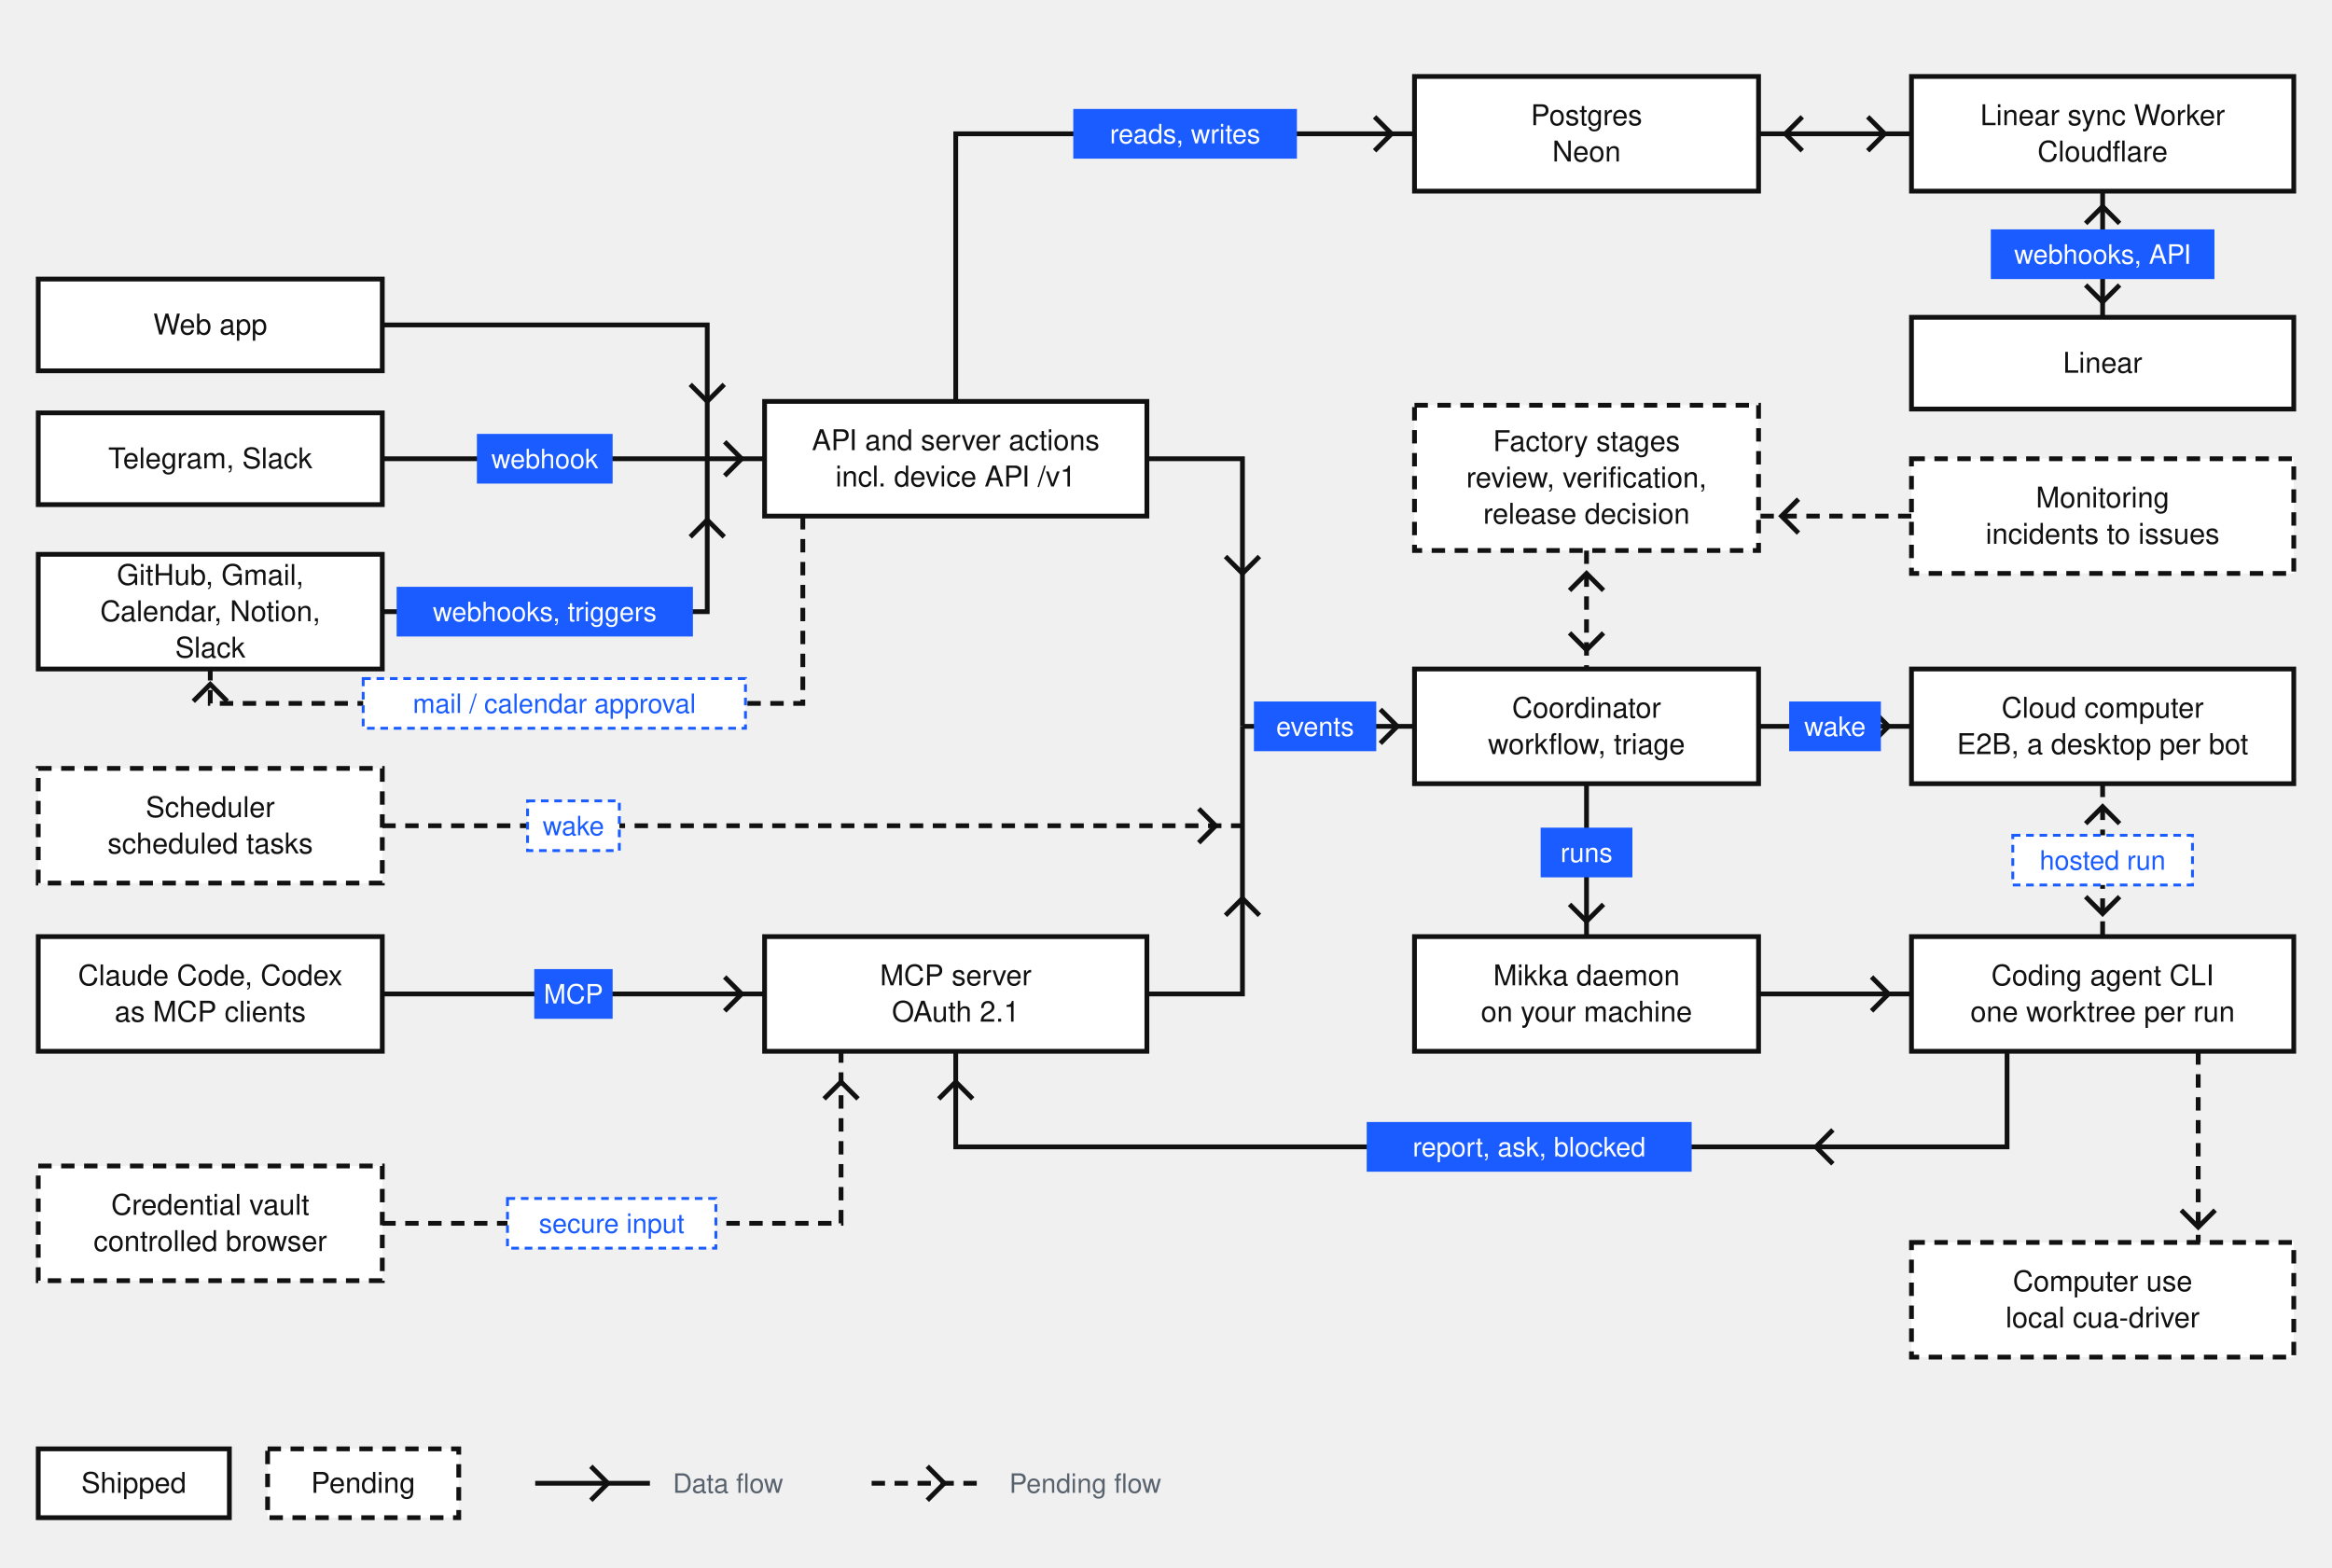
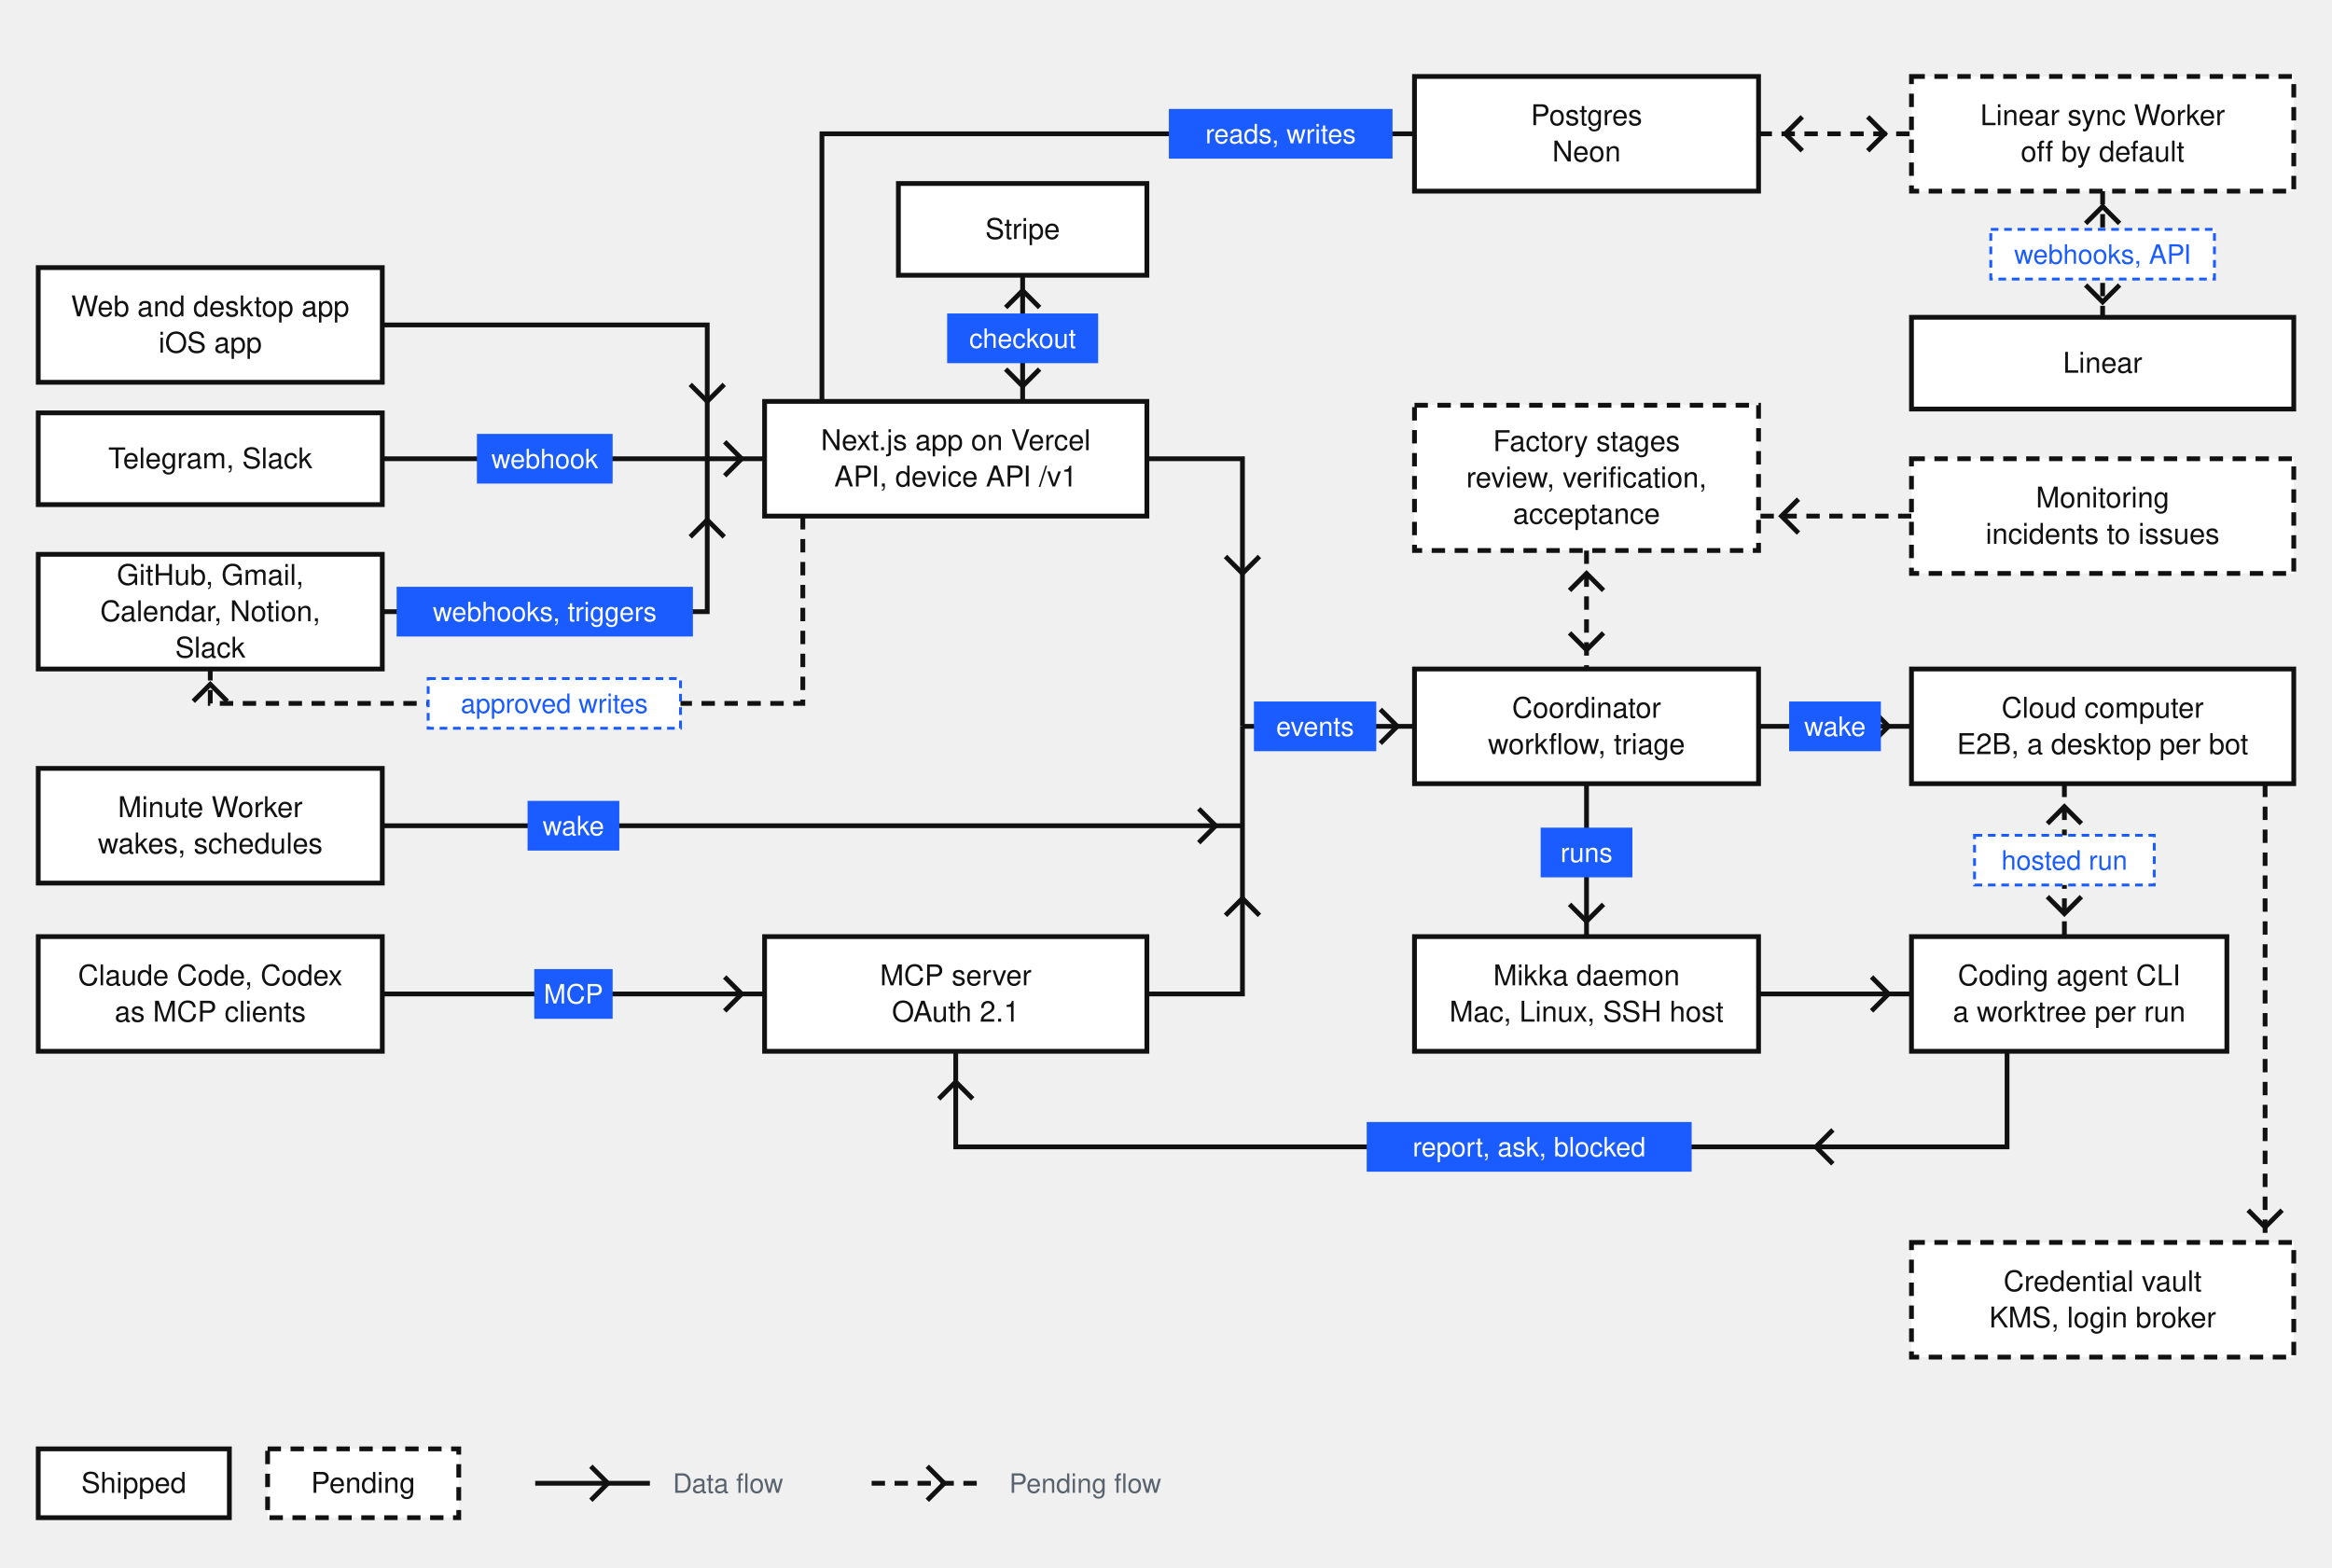
<svg xmlns="http://www.w3.org/2000/svg" width="1220" height="820" viewBox="0 0 1220 820" font-family="-apple-system, BlinkMacSystemFont, &quot;Segoe UI&quot;, Helvetica, Arial, &quot;PingFang SC&quot;, &quot;Noto Sans CJK SC&quot;, &quot;Microsoft YaHei&quot;, sans-serif" role="img" aria-label="Mikka architecture">
  <path d="M200 170 L370 170 L370 240" fill="none" stroke="#111111" stroke-width="2.5" />
  <path d="M362 202 L370 210 L378 202" fill="none" stroke="#111111" stroke-width="2.5" stroke-linecap="square" stroke-linejoin="miter" />
  <path d="M200 320 L370 320 L370 240" fill="none" stroke="#111111" stroke-width="2.5" />
  <path d="M362 280 L370 272 L378 280" fill="none" stroke="#111111" stroke-width="2.5" stroke-linecap="square" stroke-linejoin="miter" />
  <path d="M200 240 L400 240" fill="none" stroke="#111111" stroke-width="2.5" />
  <path d="M380 232 L388 240 L380 248" fill="none" stroke="#111111" stroke-width="2.5" stroke-linecap="square" stroke-linejoin="miter" />
  <rect x="249.5" y="227" width="71" height="26" fill="#1a5cff" />
  <text x="285" y="245" text-anchor="middle" font-size="14" fill="#ffffff">webhook</text>
  <rect x="207.5" y="307" width="155" height="26" fill="#1a5cff" />
  <text x="285" y="325" text-anchor="middle" font-size="14" fill="#ffffff">webhooks, triggers</text>
  <path d="M420 270 L420 368 L110 368 L110 350" fill="none" stroke="#111111" stroke-width="2.5" stroke-dasharray="7 5" />
  <path d="M102 366 L110 358 L118 366" fill="none" stroke="#111111" stroke-width="2.5" stroke-linecap="square" stroke-linejoin="miter" />
-   <rect x="190" y="355" width="200" height="26" fill="#ffffff" stroke="#1a5cff" stroke-width="1.5" stroke-dasharray="4 3" />
-   <text x="290" y="373" text-anchor="middle" font-size="14" fill="#1a5cff">mail / calendar approval</text>
+   <rect x="224" y="355" width="132" height="26" fill="#ffffff" stroke="#1a5cff" stroke-width="1.5" stroke-dasharray="4 3" />
+   <text x="290" y="373" text-anchor="middle" font-size="14" fill="#1a5cff">approved writes</text>
+   <path d="M535 144 L535 210" fill="none" stroke="#111111" stroke-width="2.5" />
+   <path d="M527 194 L535 202 L543 194" fill="none" stroke="#111111" stroke-width="2.5" stroke-linecap="square" stroke-linejoin="miter" />
+   <path d="M527 160 L535 152 L543 160" fill="none" stroke="#111111" stroke-width="2.5" stroke-linecap="square" stroke-linejoin="miter" />
+   <rect x="495.5" y="164" width="79" height="26" fill="#1a5cff" />
+   <text x="535" y="182" text-anchor="middle" font-size="14" fill="#ffffff">checkout</text>
  <path d="M200 520 L400 520" fill="none" stroke="#111111" stroke-width="2.5" />
  <path d="M380 512 L388 520 L380 528" fill="none" stroke="#111111" stroke-width="2.5" stroke-linecap="square" stroke-linejoin="miter" />
  <rect x="279.5" y="507" width="41" height="26" fill="#1a5cff" />
  <text x="300" y="525" text-anchor="middle" font-size="14" fill="#ffffff">MCP</text>
-   <path d="M200 640 L440 640 L440 550" fill="none" stroke="#111111" stroke-width="2.5" stroke-dasharray="7 5" />
-   <path d="M432 574 L440 566 L448 574" fill="none" stroke="#111111" stroke-width="2.5" stroke-linecap="square" stroke-linejoin="miter" />
-   <rect x="265.5" y="627" width="109" height="26" fill="#ffffff" stroke="#1a5cff" stroke-width="1.5" stroke-dasharray="4 3" />
-   <text x="320" y="645" text-anchor="middle" font-size="14" fill="#1a5cff">secure input</text>
-   <path d="M500 210 L500 70 L740 70" fill="none" stroke="#111111" stroke-width="2.5" />
+   <path d="M430 210 L430 70 L740 70" fill="none" stroke="#111111" stroke-width="2.5" />
  <path d="M720 62 L728 70 L720 78" fill="none" stroke="#111111" stroke-width="2.5" stroke-linecap="square" stroke-linejoin="miter" />
-   <rect x="561.5" y="57" width="117" height="26" fill="#1a5cff" />
-   <text x="620" y="75" text-anchor="middle" font-size="14" fill="#ffffff">reads, writes</text>
-   <path d="M920 70 L1000 70" fill="none" stroke="#111111" stroke-width="2.5" />
+   <rect x="611.5" y="57" width="117" height="26" fill="#1a5cff" />
+   <text x="670" y="75" text-anchor="middle" font-size="14" fill="#ffffff">reads, writes</text>
+   <path d="M920 70 L1000 70" fill="none" stroke="#111111" stroke-width="2.5" stroke-dasharray="7 5" />
  <path d="M942 62 L934 70 L942 78" fill="none" stroke="#111111" stroke-width="2.5" stroke-linecap="square" stroke-linejoin="miter" />
  <path d="M978 62 L986 70 L978 78" fill="none" stroke="#111111" stroke-width="2.5" stroke-linecap="square" stroke-linejoin="miter" />
-   <path d="M1100 100 L1100 166" fill="none" stroke="#111111" stroke-width="2.5" />
+   <path d="M1100 100 L1100 166" fill="none" stroke="#111111" stroke-width="2.5" stroke-dasharray="7 5" />
  <path d="M1092 150 L1100 158 L1108 150" fill="none" stroke="#111111" stroke-width="2.5" stroke-linecap="square" stroke-linejoin="miter" />
  <path d="M1092 116 L1100 108 L1108 116" fill="none" stroke="#111111" stroke-width="2.5" stroke-linecap="square" stroke-linejoin="miter" />
-   <rect x="1041.5" y="120" width="117" height="26" fill="#1a5cff" />
-   <text x="1100" y="138" text-anchor="middle" font-size="14" fill="#ffffff">webhooks, API</text>
+   <rect x="1041.5" y="120" width="117" height="26" fill="#ffffff" stroke="#1a5cff" stroke-width="1.5" stroke-dasharray="4 3" />
+   <text x="1100" y="138" text-anchor="middle" font-size="14" fill="#1a5cff">webhooks, API</text>
  <path d="M600 240 L650 240 L650 380" fill="none" stroke="#111111" stroke-width="2.5" />
  <path d="M642 292 L650 300 L658 292" fill="none" stroke="#111111" stroke-width="2.5" stroke-linecap="square" stroke-linejoin="miter" />
  <path d="M600 520 L650 520 L650 380" fill="none" stroke="#111111" stroke-width="2.5" />
  <path d="M642 478 L650 470 L658 478" fill="none" stroke="#111111" stroke-width="2.5" stroke-linecap="square" stroke-linejoin="miter" />
  <path d="M650 380 L740 380" fill="none" stroke="#111111" stroke-width="2.5" />
  <path d="M723 372 L731 380 L723 388" fill="none" stroke="#111111" stroke-width="2.5" stroke-linecap="square" stroke-linejoin="miter" />
  <rect x="656" y="367" width="64" height="26" fill="#1a5cff" />
  <text x="688" y="385" text-anchor="middle" font-size="14" fill="#ffffff">events</text>
-   <path d="M200 432 L650 432" fill="none" stroke="#111111" stroke-width="2.5" stroke-dasharray="7 5" />
+   <path d="M200 432 L650 432" fill="none" stroke="#111111" stroke-width="2.5" />
  <path d="M628 424 L636 432 L628 440" fill="none" stroke="#111111" stroke-width="2.5" stroke-linecap="square" stroke-linejoin="miter" />
-   <rect x="276" y="419" width="48" height="26" fill="#ffffff" stroke="#1a5cff" stroke-width="1.5" stroke-dasharray="4 3" />
-   <text x="300" y="437" text-anchor="middle" font-size="14" fill="#1a5cff">wake</text>
+   <rect x="276" y="419" width="48" height="26" fill="#1a5cff" />
+   <text x="300" y="437" text-anchor="middle" font-size="14" fill="#ffffff">wake</text>
  <path d="M830 288 L830 350" fill="none" stroke="#111111" stroke-width="2.5" stroke-dasharray="7 5" />
  <path d="M822 308 L830 300 L838 308" fill="none" stroke="#111111" stroke-width="2.5" stroke-linecap="square" stroke-linejoin="miter" />
  <path d="M822 332 L830 340 L838 332" fill="none" stroke="#111111" stroke-width="2.5" stroke-linecap="square" stroke-linejoin="miter" />
  <path d="M1000 270 L920 270" fill="none" stroke="#111111" stroke-width="2.5" stroke-dasharray="7 5" />
  <path d="M940 262 L932 270 L940 278" fill="none" stroke="#111111" stroke-width="2.5" stroke-linecap="square" stroke-linejoin="miter" />
  <path d="M920 380 L1000 380" fill="none" stroke="#111111" stroke-width="2.5" />
  <path d="M980 372 L988 380 L980 388" fill="none" stroke="#111111" stroke-width="2.5" stroke-linecap="square" stroke-linejoin="miter" />
  <rect x="936" y="367" width="48" height="26" fill="#1a5cff" />
  <text x="960" y="385" text-anchor="middle" font-size="14" fill="#ffffff">wake</text>
  <path d="M830 410 L830 490" fill="none" stroke="#111111" stroke-width="2.5" />
  <path d="M822 474 L830 482 L838 474" fill="none" stroke="#111111" stroke-width="2.5" stroke-linecap="square" stroke-linejoin="miter" />
  <rect x="806" y="433" width="48" height="26" fill="#1a5cff" />
  <text x="830" y="451" text-anchor="middle" font-size="14" fill="#ffffff">runs</text>
  <path d="M920 520 L1000 520" fill="none" stroke="#111111" stroke-width="2.5" />
  <path d="M980 512 L988 520 L980 528" fill="none" stroke="#111111" stroke-width="2.5" stroke-linecap="square" stroke-linejoin="miter" />
-   <path d="M1100 410 L1100 490" fill="none" stroke="#111111" stroke-width="2.5" stroke-dasharray="7 5" />
-   <path d="M1092 430 L1100 422 L1108 430" fill="none" stroke="#111111" stroke-width="2.5" stroke-linecap="square" stroke-linejoin="miter" />
-   <path d="M1092 470 L1100 478 L1108 470" fill="none" stroke="#111111" stroke-width="2.5" stroke-linecap="square" stroke-linejoin="miter" />
-   <rect x="1053" y="437" width="94" height="26" fill="#ffffff" stroke="#1a5cff" stroke-width="1.5" stroke-dasharray="4 3" />
-   <text x="1100" y="455" text-anchor="middle" font-size="14" fill="#1a5cff">hosted run</text>
-   <path d="M1150 550 L1150 650" fill="none" stroke="#111111" stroke-width="2.5" stroke-dasharray="7 5" />
-   <path d="M1142 634 L1150 642 L1158 634" fill="none" stroke="#111111" stroke-width="2.5" stroke-linecap="square" stroke-linejoin="miter" />
+   <path d="M1080 410 L1080 490" fill="none" stroke="#111111" stroke-width="2.5" stroke-dasharray="7 5" />
+   <path d="M1072 430 L1080 422 L1088 430" fill="none" stroke="#111111" stroke-width="2.5" stroke-linecap="square" stroke-linejoin="miter" />
+   <path d="M1072 470 L1080 478 L1088 470" fill="none" stroke="#111111" stroke-width="2.5" stroke-linecap="square" stroke-linejoin="miter" />
+   <rect x="1033" y="437" width="94" height="26" fill="#ffffff" stroke="#1a5cff" stroke-width="1.5" stroke-dasharray="4 3" />
+   <text x="1080" y="455" text-anchor="middle" font-size="14" fill="#1a5cff">hosted run</text>
+   <path d="M1185 410 L1185 650" fill="none" stroke="#111111" stroke-width="2.5" stroke-dasharray="7 5" />
+   <path d="M1177 634 L1185 642 L1193 634" fill="none" stroke="#111111" stroke-width="2.5" stroke-linecap="square" stroke-linejoin="miter" />
  <path d="M1050 550 L1050 600 L500 600 L500 550" fill="none" stroke="#111111" stroke-width="2.5" />
  <path d="M958 592 L950 600 L958 608" fill="none" stroke="#111111" stroke-width="2.5" stroke-linecap="square" stroke-linejoin="miter" />
  <path d="M492 574 L500 566 L508 574" fill="none" stroke="#111111" stroke-width="2.5" stroke-linecap="square" stroke-linejoin="miter" />
  <rect x="715" y="587" width="170" height="26" fill="#1a5cff" />
  <text x="800" y="605" text-anchor="middle" font-size="14" fill="#ffffff">report, ask, blocked</text>
-   <rect x="20" y="146" width="180" height="48" fill="#ffffff" stroke="#111111" stroke-width="2.5" />
-   <text x="110" y="175" text-anchor="middle" font-size="15" fill="#111111">Web app</text>
+   <rect x="20" y="140" width="180" height="60" fill="#ffffff" stroke="#111111" stroke-width="2.5" />
+   <text x="110" y="165.5" text-anchor="middle" font-size="15" fill="#111111">Web and desktop app</text>
+   <text x="110" y="184.5" text-anchor="middle" font-size="15" fill="#111111">iOS app</text>
  <rect x="20" y="216" width="180" height="48" fill="#ffffff" stroke="#111111" stroke-width="2.5" />
  <text x="110" y="245" text-anchor="middle" font-size="15" fill="#111111">Telegram, Slack</text>
  <rect x="20" y="290" width="180" height="60" fill="#ffffff" stroke="#111111" stroke-width="2.5" />
  <text x="110" y="306" text-anchor="middle" font-size="15" fill="#111111">GitHub, Gmail,</text>
  <text x="110" y="325" text-anchor="middle" font-size="15" fill="#111111">Calendar, Notion,</text>
  <text x="110" y="344" text-anchor="middle" font-size="15" fill="#111111">Slack</text>
-   <rect x="20" y="402" width="180" height="60" fill="#ffffff" stroke="#111111" stroke-width="2.5" stroke-dasharray="7 5" />
-   <text x="110" y="427.5" text-anchor="middle" font-size="15" fill="#111111">Scheduler</text>
-   <text x="110" y="446.5" text-anchor="middle" font-size="15" fill="#111111">scheduled tasks</text>
+   <rect x="20" y="402" width="180" height="60" fill="#ffffff" stroke="#111111" stroke-width="2.5" />
+   <text x="110" y="427.5" text-anchor="middle" font-size="15" fill="#111111">Minute Worker</text>
+   <text x="110" y="446.5" text-anchor="middle" font-size="15" fill="#111111">wakes, schedules</text>
  <rect x="20" y="490" width="180" height="60" fill="#ffffff" stroke="#111111" stroke-width="2.5" />
  <text x="110" y="515.5" text-anchor="middle" font-size="15" fill="#111111">Claude Code, Codex</text>
  <text x="110" y="534.5" text-anchor="middle" font-size="15" fill="#111111">as MCP clients</text>
-   <rect x="20" y="610" width="180" height="60" fill="#ffffff" stroke="#111111" stroke-width="2.5" stroke-dasharray="7 5" />
-   <text x="110" y="635.5" text-anchor="middle" font-size="15" fill="#111111">Credential vault</text>
-   <text x="110" y="654.5" text-anchor="middle" font-size="15" fill="#111111">controlled browser</text>
+   <rect x="470" y="96" width="130" height="48" fill="#ffffff" stroke="#111111" stroke-width="2.5" />
+   <text x="535" y="125" text-anchor="middle" font-size="15" fill="#111111">Stripe</text>
  <rect x="400" y="210" width="200" height="60" fill="#ffffff" stroke="#111111" stroke-width="2.5" />
-   <text x="500" y="235.5" text-anchor="middle" font-size="15" fill="#111111">API and server actions</text>
-   <text x="500" y="254.5" text-anchor="middle" font-size="15" fill="#111111">incl. device API /v1</text>
+   <text x="500" y="235.5" text-anchor="middle" font-size="15" fill="#111111">Next.js app on Vercel</text>
+   <text x="500" y="254.5" text-anchor="middle" font-size="15" fill="#111111">API, device API /v1</text>
  <rect x="400" y="490" width="200" height="60" fill="#ffffff" stroke="#111111" stroke-width="2.5" />
  <text x="500" y="515.5" text-anchor="middle" font-size="15" fill="#111111">MCP server</text>
  <text x="500" y="534.5" text-anchor="middle" font-size="15" fill="#111111">OAuth 2.1</text>
  <rect x="740" y="40" width="180" height="60" fill="#ffffff" stroke="#111111" stroke-width="2.5" />
  <text x="830" y="65.5" text-anchor="middle" font-size="15" fill="#111111">Postgres</text>
  <text x="830" y="84.5" text-anchor="middle" font-size="15" fill="#111111">Neon</text>
  <rect x="740" y="212" width="180" height="76" fill="#ffffff" stroke="#111111" stroke-width="2.5" stroke-dasharray="7 5" />
  <text x="830" y="236" text-anchor="middle" font-size="15" fill="#111111">Factory stages</text>
  <text x="830" y="255" text-anchor="middle" font-size="15" fill="#111111">review, verification,</text>
-   <text x="830" y="274" text-anchor="middle" font-size="15" fill="#111111">release decision</text>
+   <text x="830" y="274" text-anchor="middle" font-size="15" fill="#111111">acceptance</text>
  <rect x="740" y="350" width="180" height="60" fill="#ffffff" stroke="#111111" stroke-width="2.5" />
  <text x="830" y="375.5" text-anchor="middle" font-size="15" fill="#111111">Coordinator</text>
  <text x="830" y="394.5" text-anchor="middle" font-size="15" fill="#111111">workflow, triage</text>
  <rect x="740" y="490" width="180" height="60" fill="#ffffff" stroke="#111111" stroke-width="2.5" />
  <text x="830" y="515.5" text-anchor="middle" font-size="15" fill="#111111">Mikka daemon</text>
-   <text x="830" y="534.5" text-anchor="middle" font-size="15" fill="#111111">on your machine</text>
-   <rect x="1000" y="40" width="200" height="60" fill="#ffffff" stroke="#111111" stroke-width="2.5" />
+   <text x="830" y="534.5" text-anchor="middle" font-size="15" fill="#111111">Mac, Linux, SSH host</text>
+   <rect x="1000" y="40" width="200" height="60" fill="#ffffff" stroke="#111111" stroke-width="2.5" stroke-dasharray="7 5" />
  <text x="1100" y="65.5" text-anchor="middle" font-size="15" fill="#111111">Linear sync Worker</text>
-   <text x="1100" y="84.5" text-anchor="middle" font-size="15" fill="#111111">Cloudflare</text>
+   <text x="1100" y="84.5" text-anchor="middle" font-size="15" fill="#111111">off by default</text>
  <rect x="1000" y="166" width="200" height="48" fill="#ffffff" stroke="#111111" stroke-width="2.5" />
  <text x="1100" y="195" text-anchor="middle" font-size="15" fill="#111111">Linear</text>
  <rect x="1000" y="240" width="200" height="60" fill="#ffffff" stroke="#111111" stroke-width="2.5" stroke-dasharray="7 5" />
  <text x="1100" y="265.5" text-anchor="middle" font-size="15" fill="#111111">Monitoring</text>
  <text x="1100" y="284.5" text-anchor="middle" font-size="15" fill="#111111">incidents to issues</text>
  <rect x="1000" y="350" width="200" height="60" fill="#ffffff" stroke="#111111" stroke-width="2.5" />
  <text x="1100" y="375.5" text-anchor="middle" font-size="15" fill="#111111">Cloud computer</text>
  <text x="1100" y="394.5" text-anchor="middle" font-size="15" fill="#111111">E2B, a desktop per bot</text>
-   <rect x="1000" y="490" width="200" height="60" fill="#ffffff" stroke="#111111" stroke-width="2.5" />
-   <text x="1100" y="515.5" text-anchor="middle" font-size="15" fill="#111111">Coding agent CLI</text>
-   <text x="1100" y="534.5" text-anchor="middle" font-size="15" fill="#111111">one worktree per run</text>
+   <rect x="1000" y="490" width="165" height="60" fill="#ffffff" stroke="#111111" stroke-width="2.5" />
+   <text x="1082.5" y="515.5" text-anchor="middle" font-size="15" fill="#111111">Coding agent CLI</text>
+   <text x="1082.5" y="534.5" text-anchor="middle" font-size="15" fill="#111111">a worktree per run</text>
  <rect x="1000" y="650" width="200" height="60" fill="#ffffff" stroke="#111111" stroke-width="2.5" stroke-dasharray="7 5" />
-   <text x="1100" y="675.5" text-anchor="middle" font-size="15" fill="#111111">Computer use</text>
-   <text x="1100" y="694.5" text-anchor="middle" font-size="15" fill="#111111">local cua-driver</text>
+   <text x="1100" y="675.5" text-anchor="middle" font-size="15" fill="#111111">Credential vault</text>
+   <text x="1100" y="694.5" text-anchor="middle" font-size="15" fill="#111111">KMS, login broker</text>
  <rect x="20" y="758" width="100" height="36" fill="#ffffff" stroke="#111111" stroke-width="2.5" />
  <text x="70" y="781" text-anchor="middle" font-size="15" fill="#111111">Shipped</text>
  <rect x="140" y="758" width="100" height="36" fill="#ffffff" stroke="#111111" stroke-width="2.5" stroke-dasharray="7 5" />
  <text x="190" y="781" text-anchor="middle" font-size="15" fill="#111111">Pending</text>
  <path d="M280 776 L340 776" fill="none" stroke="#111111" stroke-width="2.5" />
  <path d="M310 768 L318 776 L310 784" fill="none" stroke="#111111" stroke-width="2.5" stroke-linecap="square" stroke-linejoin="miter" />
  <text x="352" y="781" font-size="14" fill="#59636e">Data flow</text>
  <path d="M456 776 L516 776" fill="none" stroke="#111111" stroke-width="2.5" stroke-dasharray="7 5" />
  <path d="M486 768 L494 776 L486 784" fill="none" stroke="#111111" stroke-width="2.5" stroke-linecap="square" stroke-linejoin="miter" />
  <text x="528" y="781" font-size="14" fill="#59636e">Pending flow</text>
</svg>
